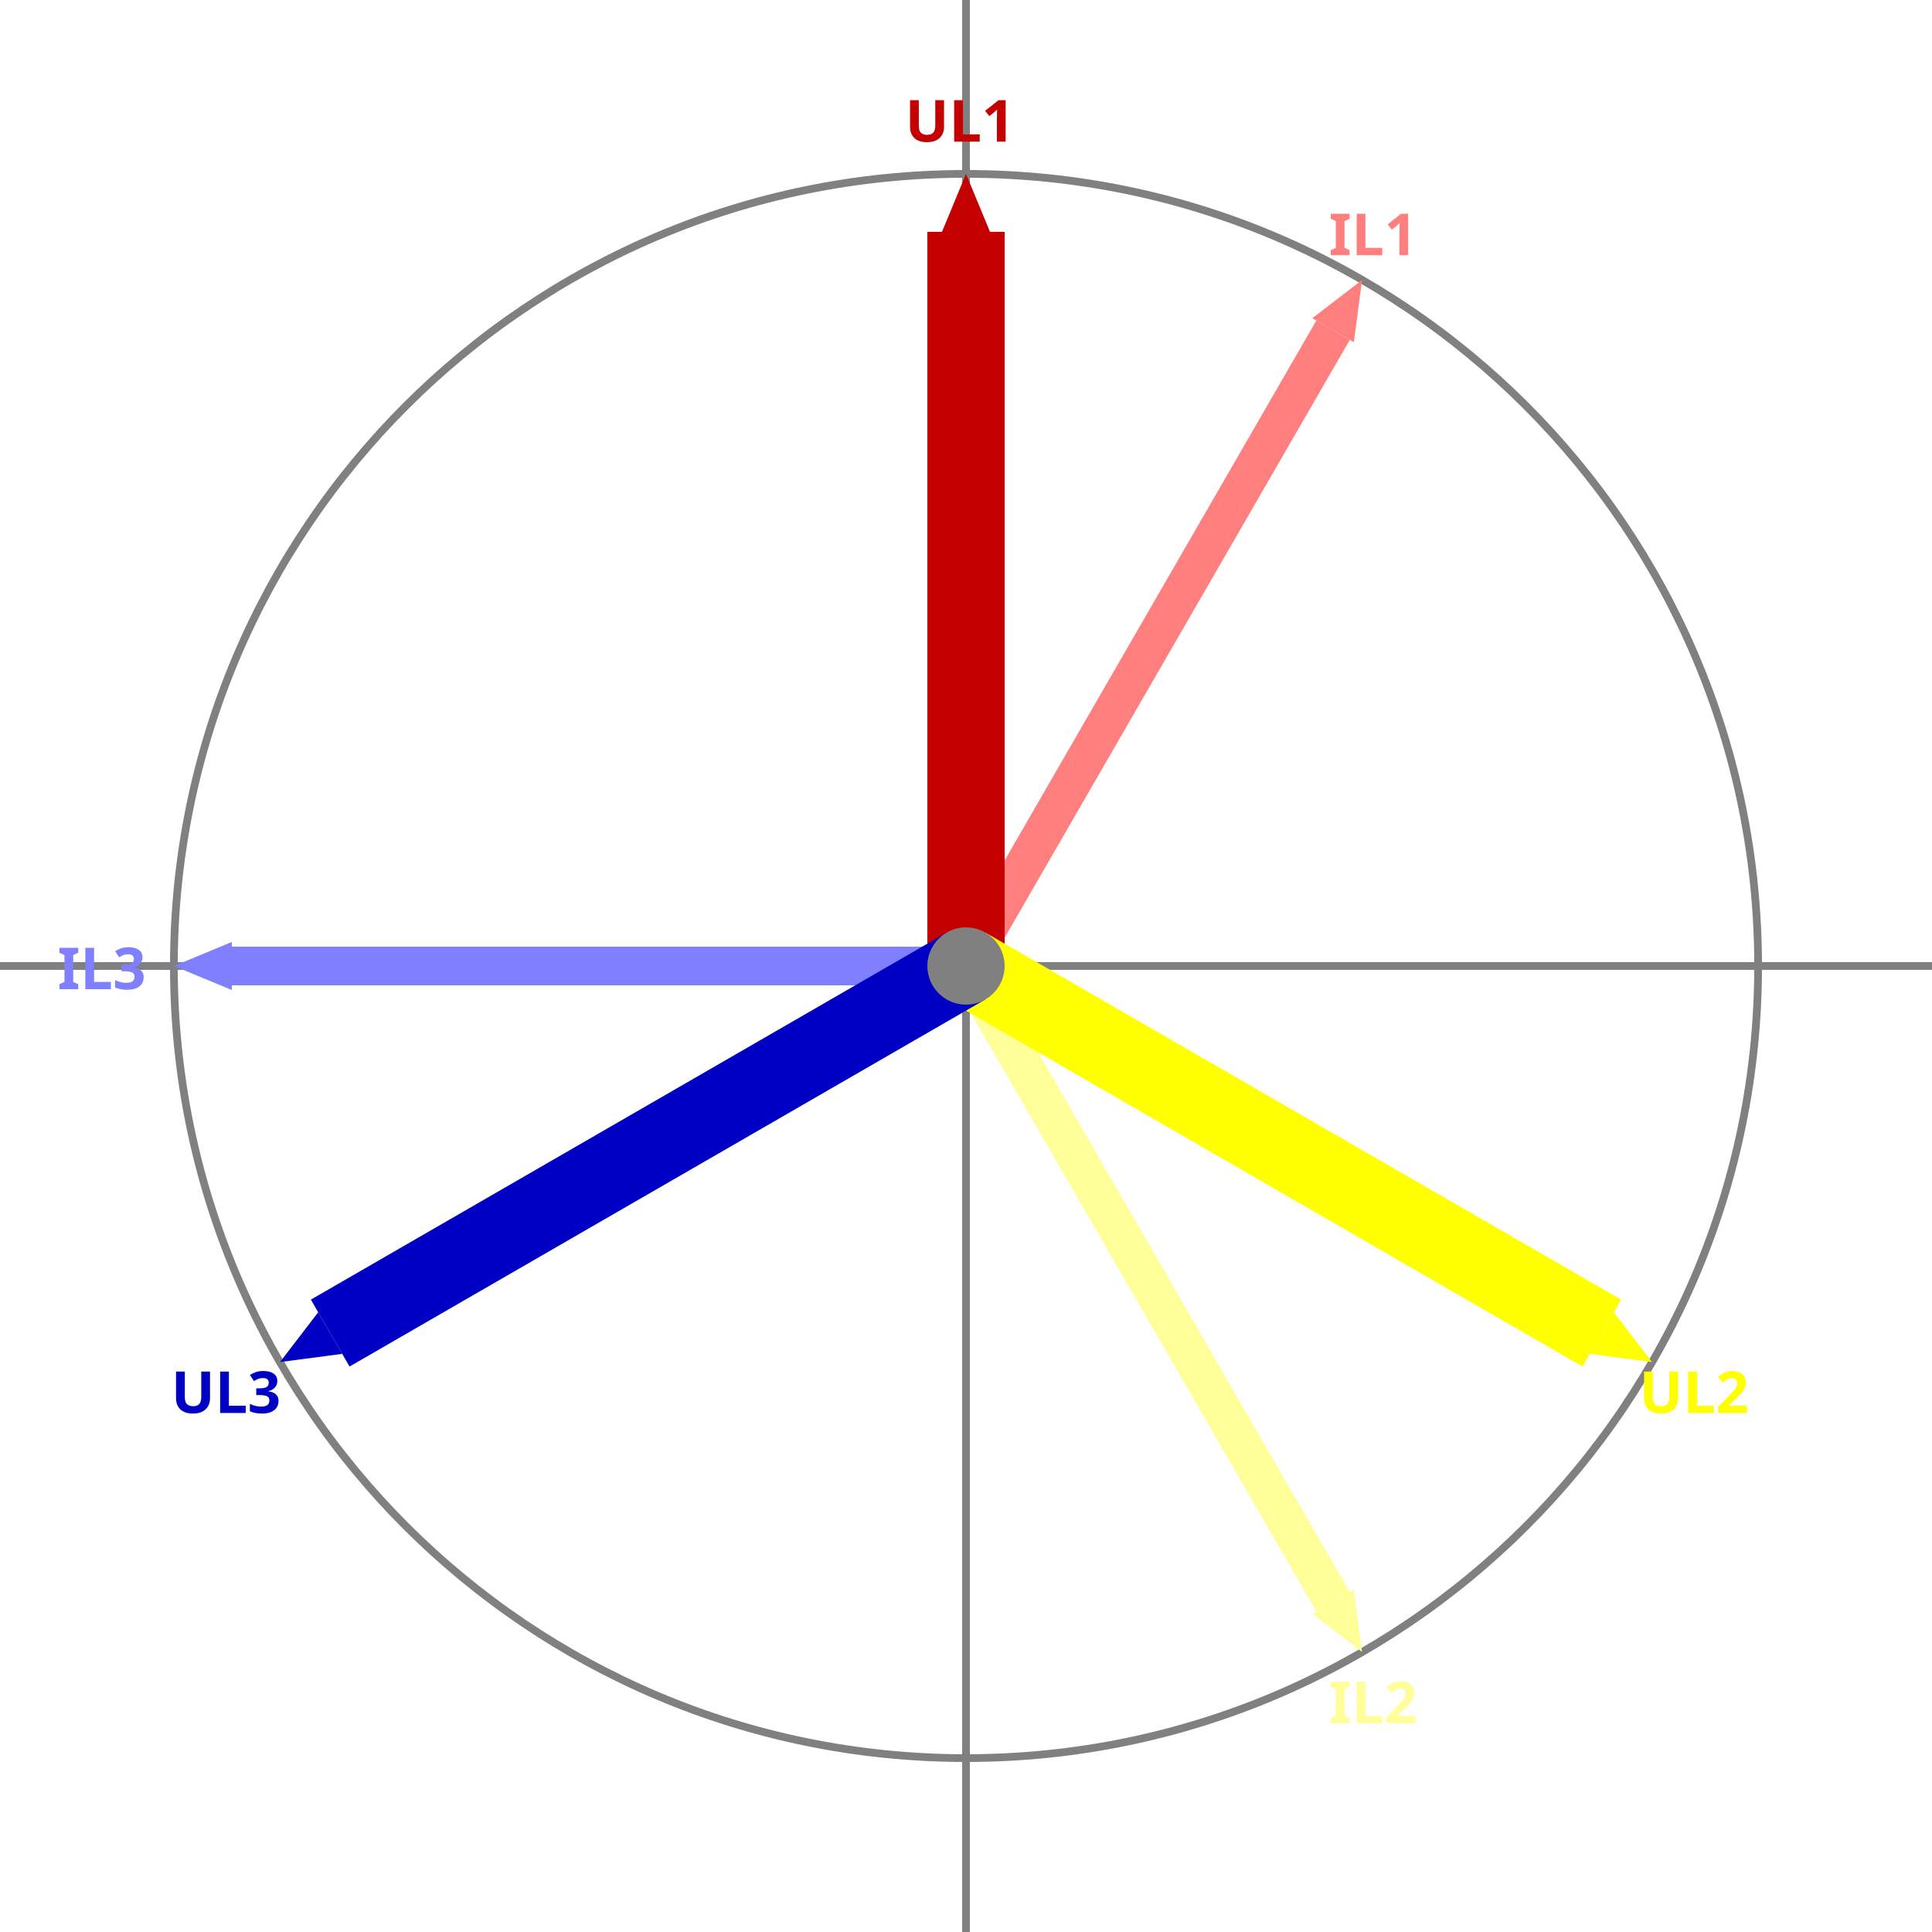
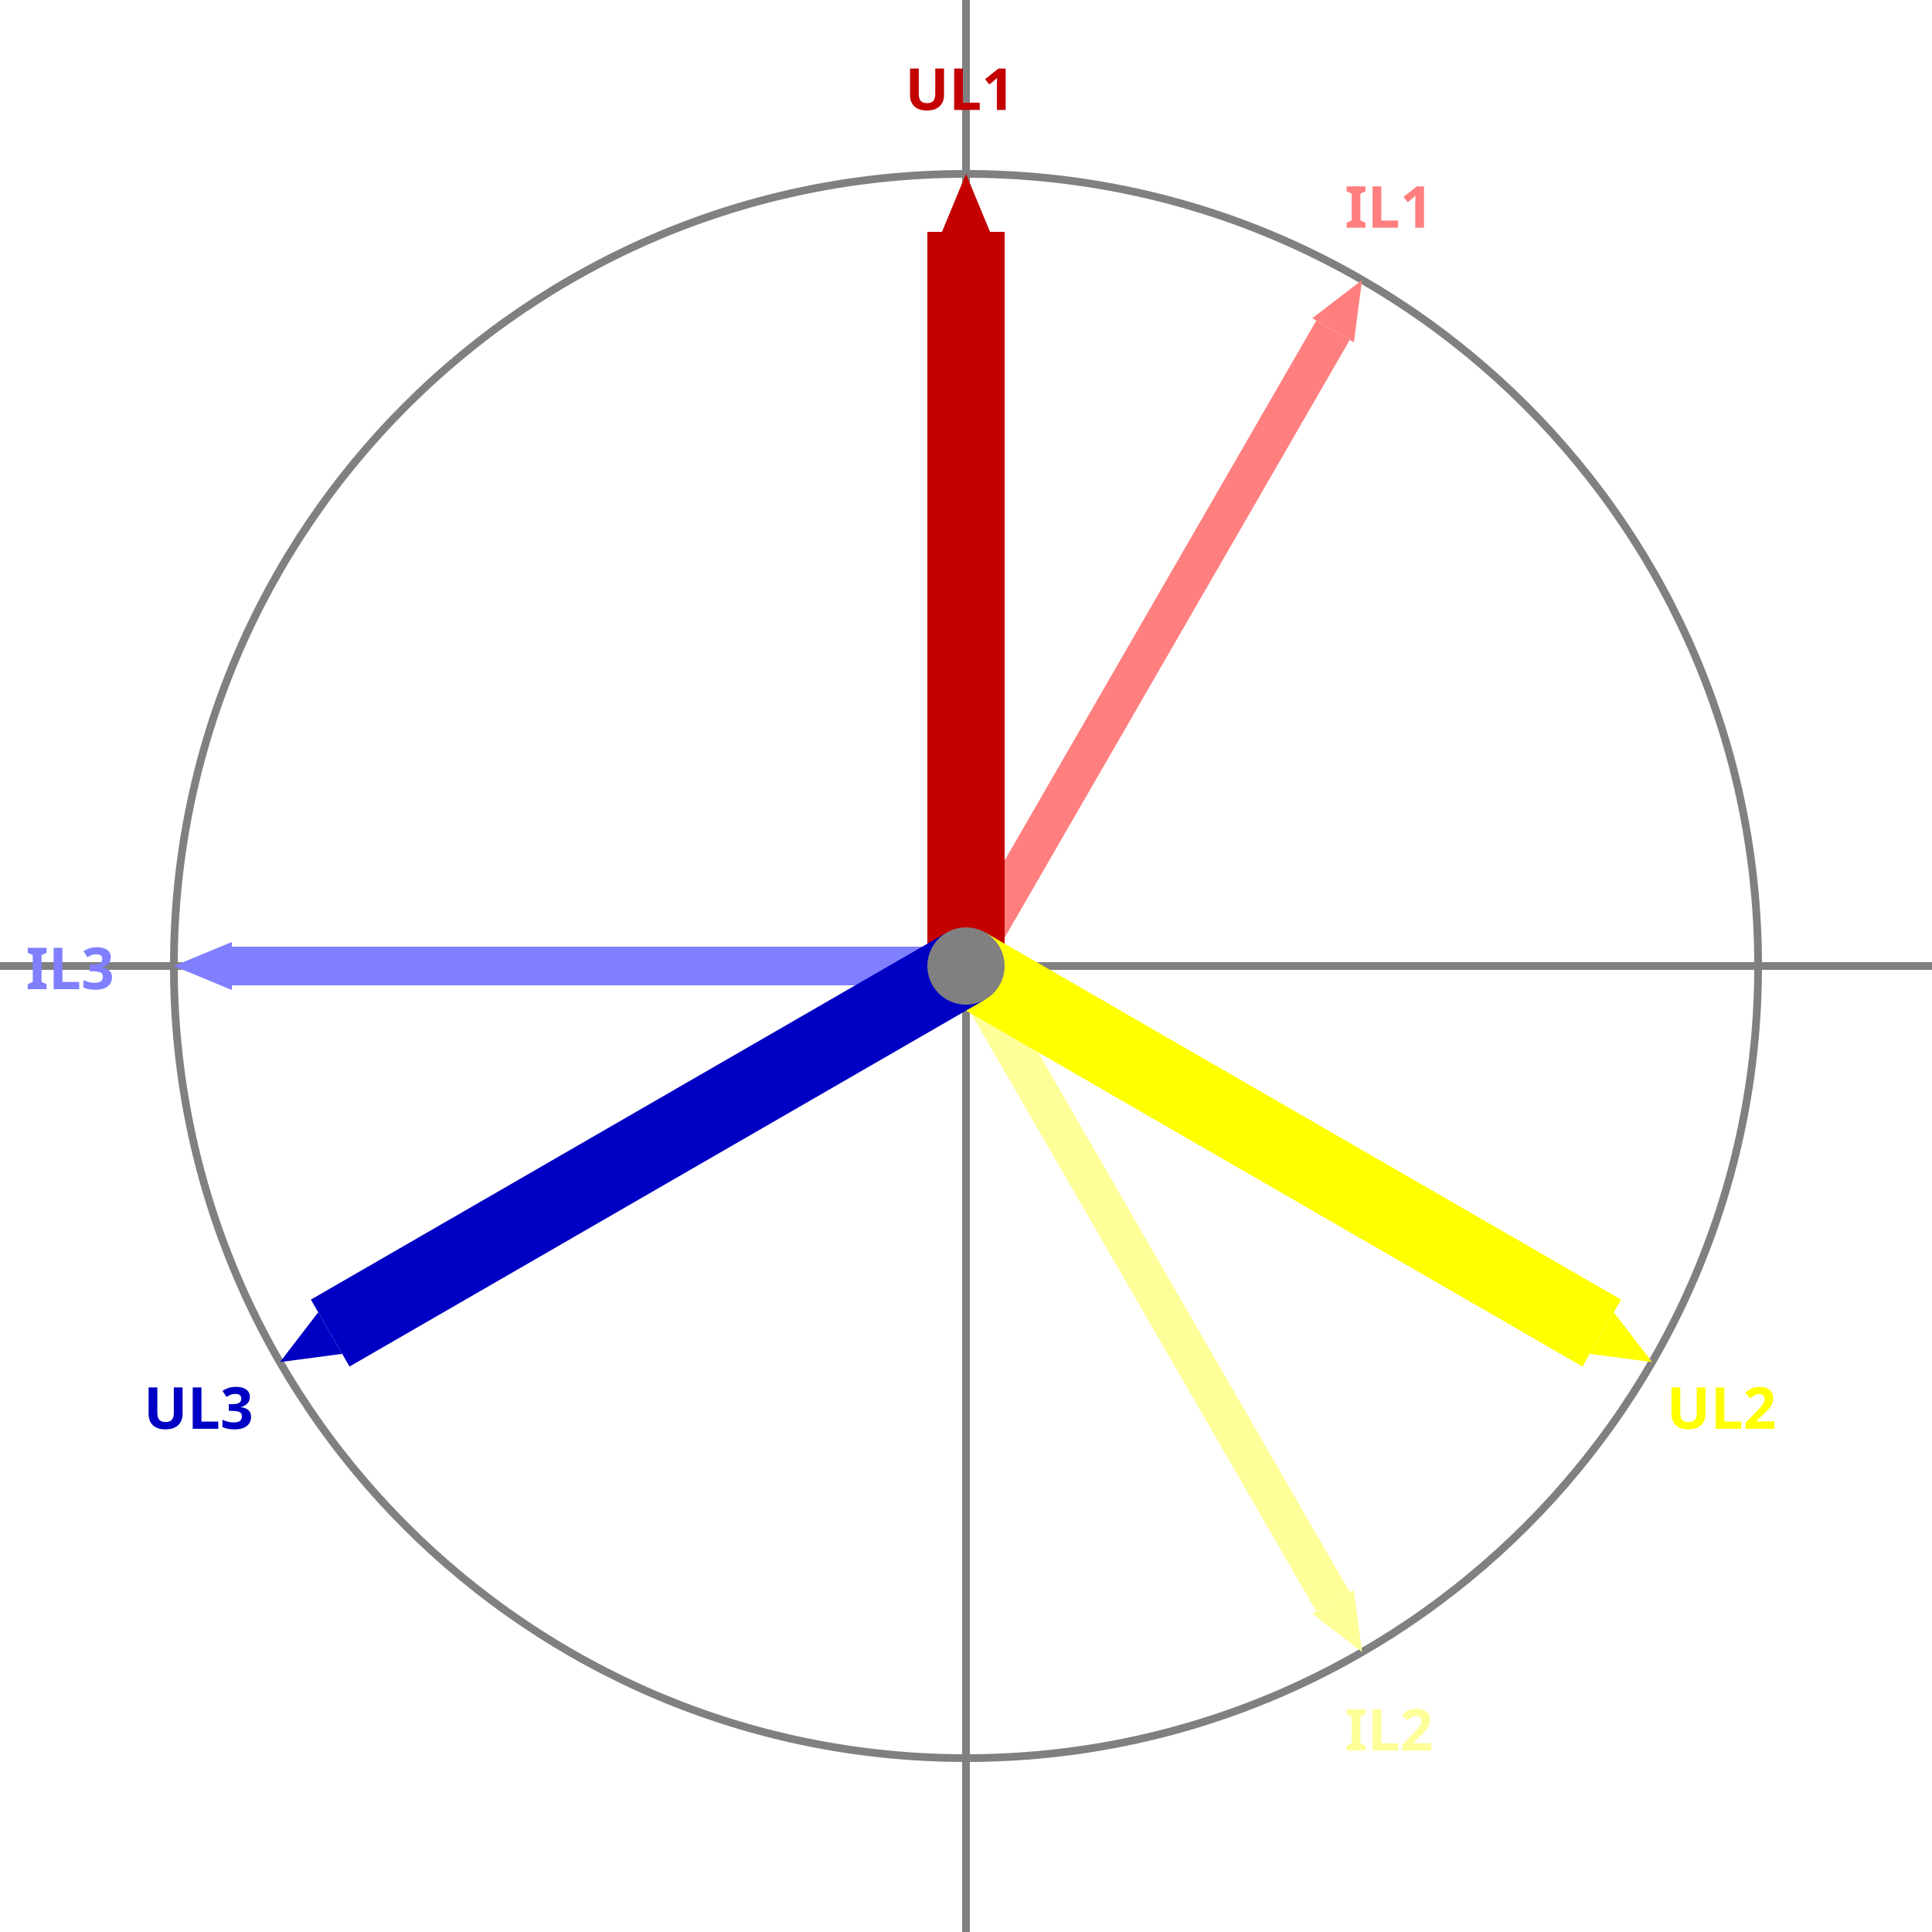
<svg xmlns="http://www.w3.org/2000/svg" width="705.556mm" height="705.556mm" viewBox="0 0 2000 2000" version="1.2" baseProfile="tiny">
  <defs>
</defs>
  <g fill="none" stroke="black" stroke-width="1" fill-rule="evenodd" stroke-linecap="square" stroke-linejoin="bevel">
    <g fill="none" stroke="#808080" stroke-opacity="1" stroke-width="8" stroke-linecap="square" stroke-linejoin="bevel" transform="matrix(1,0,0,1,0,0)" font-family="Sans" font-size="60" font-weight="570" font-style="normal">
      <polyline fill="none" vector-effect="none" points="0,1000 2000,1000 " />
      <polyline fill="none" vector-effect="none" points="1000,0 1000,2000 " />
      <path vector-effect="none" fill-rule="evenodd" d="M1820,1000 C1820,547.127 1452.87,180 1000,180 C547.127,180 180,547.127 180,1000 C180,1452.87 547.127,1820 1000,1820 C1452.87,1820 1820,1452.87 1820,1000 " />
    </g>
    <g fill="none" stroke="#ff7f7f" stroke-opacity="1" stroke-width="40" stroke-linecap="square" stroke-linejoin="bevel" transform="matrix(1,0,0,1,0,0)" font-family="Sans" font-size="60" font-weight="570" font-style="normal">
      <polyline fill="none" vector-effect="none" points="1010,982.68 1370,359.141 " />
    </g>
    <g fill="none" stroke="none" transform="matrix(1,0,0,1,0,0)" font-family="Sans" font-size="60" font-weight="570" font-style="normal">
      <path vector-effect="none" fill-rule="evenodd" d="M1410,289.859 L1401.52,354.247 L1358.48,329.394 L1410,289.859" />
    </g>
    <g fill="#ff7f7f" fill-opacity="1" stroke="none" transform="matrix(1,0,0,1,0,0)" font-family="Sans" font-size="60" font-weight="570" font-style="normal">
      <path vector-effect="none" fill-rule="evenodd" d="M1410,289.859 L1401.52,354.247 L1358.48,329.394" />
    </g>
    <g fill="none" stroke="#ffff99" stroke-opacity="1" stroke-width="40" stroke-linecap="square" stroke-linejoin="bevel" transform="matrix(1,0,0,1,0,0)" font-family="Sans" font-size="60" font-weight="570" font-style="normal">
      <polyline fill="none" vector-effect="none" points="1010,1017.32 1370,1640.86 " />
    </g>
    <g fill="none" stroke="none" transform="matrix(1,0,0,1,0,0)" font-family="Sans" font-size="60" font-weight="570" font-style="normal">
      <path vector-effect="none" fill-rule="evenodd" d="M1410,1710.14 L1358.48,1670.61 L1401.52,1645.75 L1410,1710.14" />
    </g>
    <g fill="#ffff99" fill-opacity="1" stroke="none" transform="matrix(1,0,0,1,0,0)" font-family="Sans" font-size="60" font-weight="570" font-style="normal">
      <path vector-effect="none" fill-rule="evenodd" d="M1410,1710.14 L1358.48,1670.61 L1401.52,1645.75" />
    </g>
    <g fill="none" stroke="#7f7fff" stroke-opacity="1" stroke-width="40" stroke-linecap="square" stroke-linejoin="bevel" transform="matrix(1,0,0,1,0,0)" font-family="Sans" font-size="60" font-weight="570" font-style="normal">
      <polyline fill="none" vector-effect="none" points="980,1000 260,1000 " />
    </g>
    <g fill="none" stroke="none" transform="matrix(1,0,0,1,0,0)" font-family="Sans" font-size="60" font-weight="570" font-style="normal">
      <path vector-effect="none" fill-rule="evenodd" d="M180,1000 L240,975.147 L240,1024.85 L180,1000" />
    </g>
    <g fill="#7f7fff" fill-opacity="1" stroke="none" transform="matrix(1,0,0,1,0,0)" font-family="Sans" font-size="60" font-weight="570" font-style="normal">
      <path vector-effect="none" fill-rule="evenodd" d="M180,1000 L240,975.147 L240,1024.85" />
    </g>
    <g fill="none" stroke="#c40000" stroke-opacity="1" stroke-width="80" stroke-linecap="square" stroke-linejoin="bevel" transform="matrix(1,0,0,1,0,0)" font-family="Sans" font-size="60" font-weight="570" font-style="normal">
      <polyline fill="none" vector-effect="none" points="1000,960 1000,280 " />
    </g>
    <g fill="none" stroke="none" transform="matrix(1,0,0,1,0,0)" font-family="Sans" font-size="60" font-weight="570" font-style="normal">
      <path vector-effect="none" fill-rule="evenodd" d="M1000,180 L1024.85,240 L975.147,240 L1000,180" />
    </g>
    <g fill="#c40000" fill-opacity="1" stroke="none" transform="matrix(1,0,0,1,0,0)" font-family="Sans" font-size="60" font-weight="570" font-style="normal">
      <path vector-effect="none" fill-rule="evenodd" d="M1000,180 L1024.85,240 L975.147,240" />
    </g>
    <g fill="none" stroke="#ffff00" stroke-opacity="1" stroke-width="80" stroke-linecap="square" stroke-linejoin="bevel" transform="matrix(1,0,0,1,0,0)" font-family="Sans" font-size="60" font-weight="570" font-style="normal">
      <polyline fill="none" vector-effect="none" points="1034.64,1020 1623.54,1360 " />
    </g>
    <g fill="none" stroke="none" transform="matrix(1,0,0,1,0,0)" font-family="Sans" font-size="60" font-weight="570" font-style="normal">
      <path vector-effect="none" fill-rule="evenodd" d="M1710.14,1410 L1645.75,1401.52 L1670.61,1358.48 L1710.14,1410" />
    </g>
    <g fill="#ffff00" fill-opacity="1" stroke="none" transform="matrix(1,0,0,1,0,0)" font-family="Sans" font-size="60" font-weight="570" font-style="normal">
      <path vector-effect="none" fill-rule="evenodd" d="M1710.14,1410 L1645.75,1401.52 L1670.61,1358.48" />
    </g>
    <g fill="none" stroke="#0000c4" stroke-opacity="1" stroke-width="80" stroke-linecap="square" stroke-linejoin="bevel" transform="matrix(1,0,0,1,0,0)" font-family="Sans" font-size="60" font-weight="570" font-style="normal">
      <polyline fill="none" vector-effect="none" points="965.359,1020 376.462,1360 " />
    </g>
    <g fill="none" stroke="none" transform="matrix(1,0,0,1,0,0)" font-family="Sans" font-size="60" font-weight="570" font-style="normal">
      <path vector-effect="none" fill-rule="evenodd" d="M289.859,1410 L329.394,1358.48 L354.247,1401.52 L289.859,1410" />
    </g>
    <g fill="#0000c4" fill-opacity="1" stroke="none" transform="matrix(1,0,0,1,0,0)" font-family="Sans" font-size="60" font-weight="570" font-style="normal">
      <path vector-effect="none" fill-rule="evenodd" d="M289.859,1410 L329.394,1358.48 L354.247,1401.52" />
    </g>
    <g fill="none" stroke="#c40000" stroke-opacity="1" stroke-width="1" stroke-linecap="square" stroke-linejoin="bevel" transform="matrix(1,0,0,1,0,0)" font-family="Sans" font-size="60" font-weight="570" font-style="normal">
-       <text fill="#c40000" fill-opacity="1" stroke="none" xml:space="preserve" x="936.984" y="146.6" font-family="Sans" font-size="60" font-weight="570" font-style="normal">UL1</text>
+       <text fill="#c40000" fill-opacity="1" stroke="none" xml:space="preserve" x="936.984" y="113.8" font-family="Sans" font-size="60" font-weight="570" font-style="normal">UL1</text>
    </g>
    <g fill="none" stroke="#ffff00" stroke-opacity="1" stroke-width="1" stroke-linecap="square" stroke-linejoin="bevel" transform="matrix(1,0,0,1,0,0)" font-family="Sans" font-size="60" font-weight="570" font-style="normal">
-       <text fill="#ffff00" fill-opacity="1" stroke="none" xml:space="preserve" x="1696.84" y="1462.7" font-family="Sans" font-size="60" font-weight="570" font-style="normal">UL2</text>
+       <text fill="#ffff00" fill-opacity="1" stroke="none" xml:space="preserve" x="1725.25" y="1479.1" font-family="Sans" font-size="60" font-weight="570" font-style="normal">UL2</text>
    </g>
    <g fill="none" stroke="#0000c4" stroke-opacity="1" stroke-width="1" stroke-linecap="square" stroke-linejoin="bevel" transform="matrix(1,0,0,1,0,0)" font-family="Sans" font-size="60" font-weight="570" font-style="normal">
-       <text fill="#0000c4" fill-opacity="1" stroke="none" xml:space="preserve" x="177.141" y="1462.7" font-family="Sans" font-size="60" font-weight="570" font-style="normal">UL3</text>
+       <text fill="#0000c4" fill-opacity="1" stroke="none" xml:space="preserve" x="148.734" y="1479.1" font-family="Sans" font-size="60" font-weight="570" font-style="normal">UL3</text>
    </g>
    <g fill="none" stroke="#ff7f7f" stroke-opacity="1" stroke-width="1" stroke-linecap="square" stroke-linejoin="bevel" transform="matrix(1,0,0,1,0,0)" font-family="Sans" font-size="60" font-weight="570" font-style="normal">
-       <text fill="#ff7f7f" fill-opacity="1" stroke="none" xml:space="preserve" x="1375.69" y="264.149" font-family="Sans" font-size="60" font-weight="570" font-style="normal">IL1</text>
+       <text fill="#ff7f7f" fill-opacity="1" stroke="none" xml:space="preserve" x="1392.09" y="235.744" font-family="Sans" font-size="60" font-weight="570" font-style="normal">IL1</text>
    </g>
    <g fill="none" stroke="#ffff99" stroke-opacity="1" stroke-width="1" stroke-linecap="square" stroke-linejoin="bevel" transform="matrix(1,0,0,1,0,0)" font-family="Sans" font-size="60" font-weight="570" font-style="normal">
-       <text fill="#ffff99" fill-opacity="1" stroke="none" xml:space="preserve" x="1375.69" y="1783.85" font-family="Sans" font-size="60" font-weight="570" font-style="normal">IL2</text>
+       <text fill="#ffff99" fill-opacity="1" stroke="none" xml:space="preserve" x="1392.09" y="1812.26" font-family="Sans" font-size="60" font-weight="570" font-style="normal">IL2</text>
    </g>
    <g fill="none" stroke="#7f7fff" stroke-opacity="1" stroke-width="1" stroke-linecap="square" stroke-linejoin="bevel" transform="matrix(1,0,0,1,0,0)" font-family="Sans" font-size="60" font-weight="570" font-style="normal">
-       <text fill="#7f7fff" fill-opacity="1" stroke="none" xml:space="preserve" x="59.594" y="1024" font-family="Sans" font-size="60" font-weight="570" font-style="normal">IL3</text>
+       <text fill="#7f7fff" fill-opacity="1" stroke="none" xml:space="preserve" x="26.797" y="1024" font-family="Sans" font-size="60" font-weight="570" font-style="normal">IL3</text>
    </g>
    <g fill="#808080" fill-opacity="1" stroke="none" transform="matrix(1,0,0,1,0,0)" font-family="Sans" font-size="60" font-weight="570" font-style="normal">
      <circle cx="1000" cy="1000" r="40" />
    </g>
  </g>
</svg>
